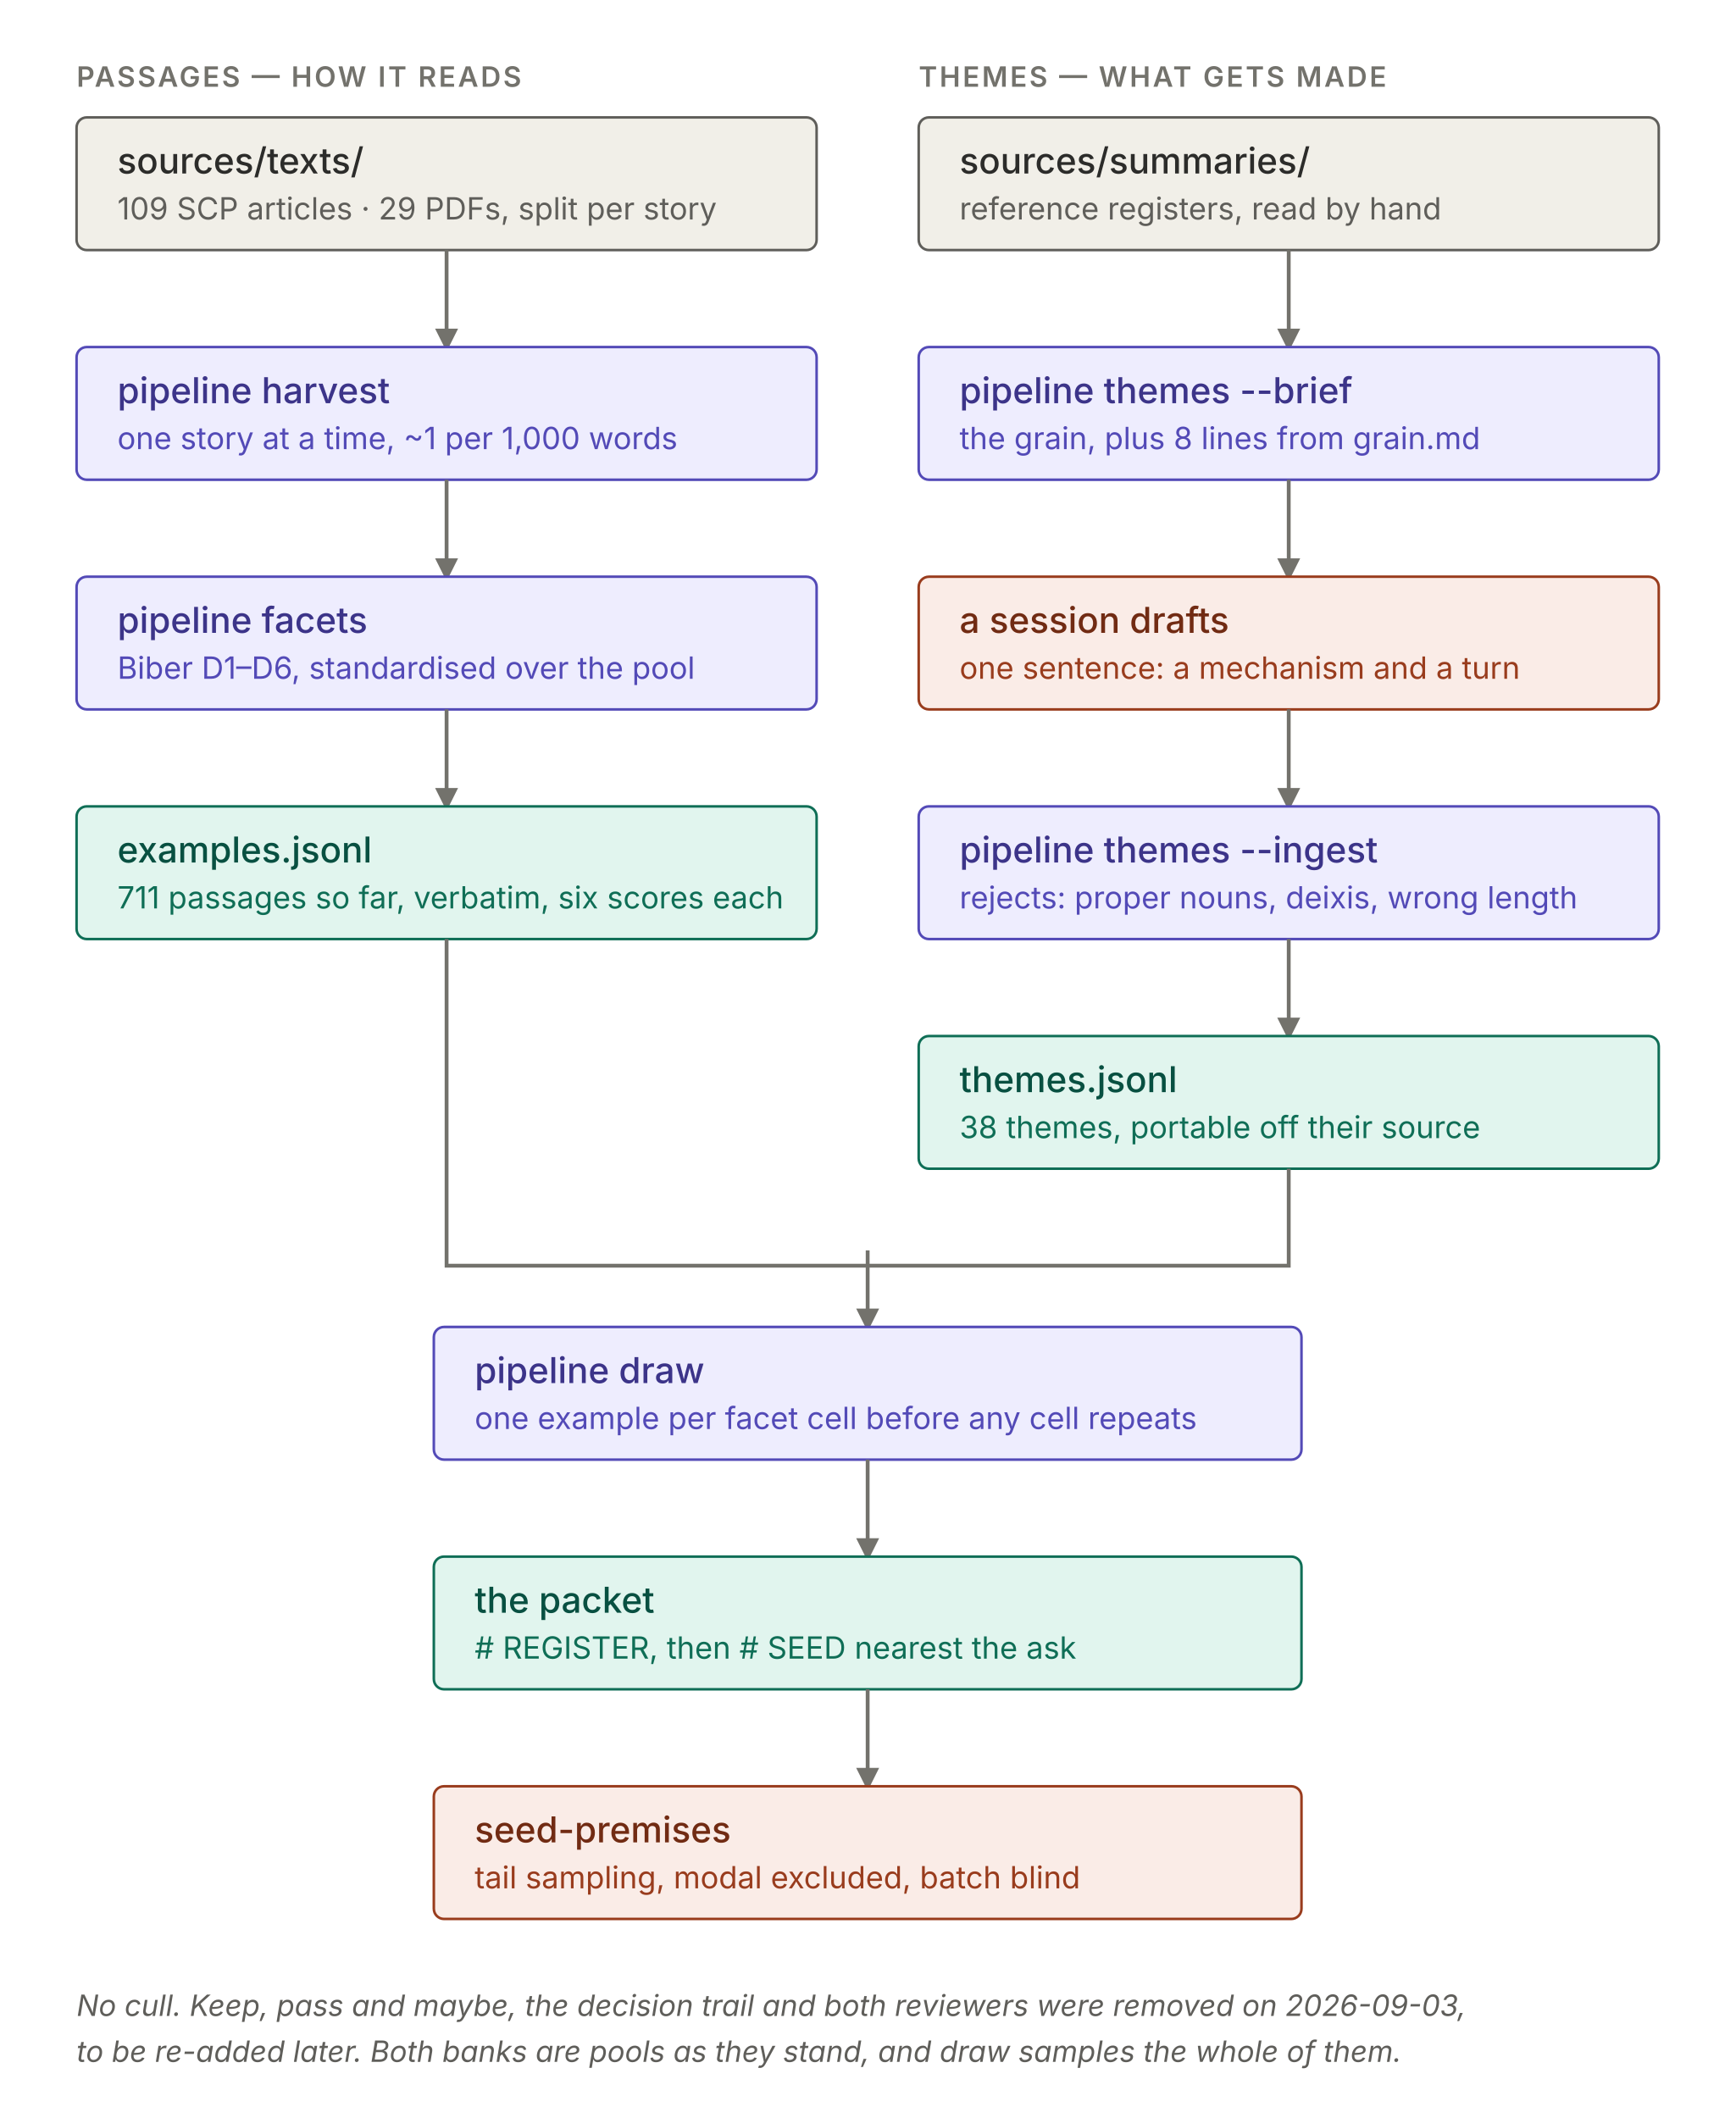
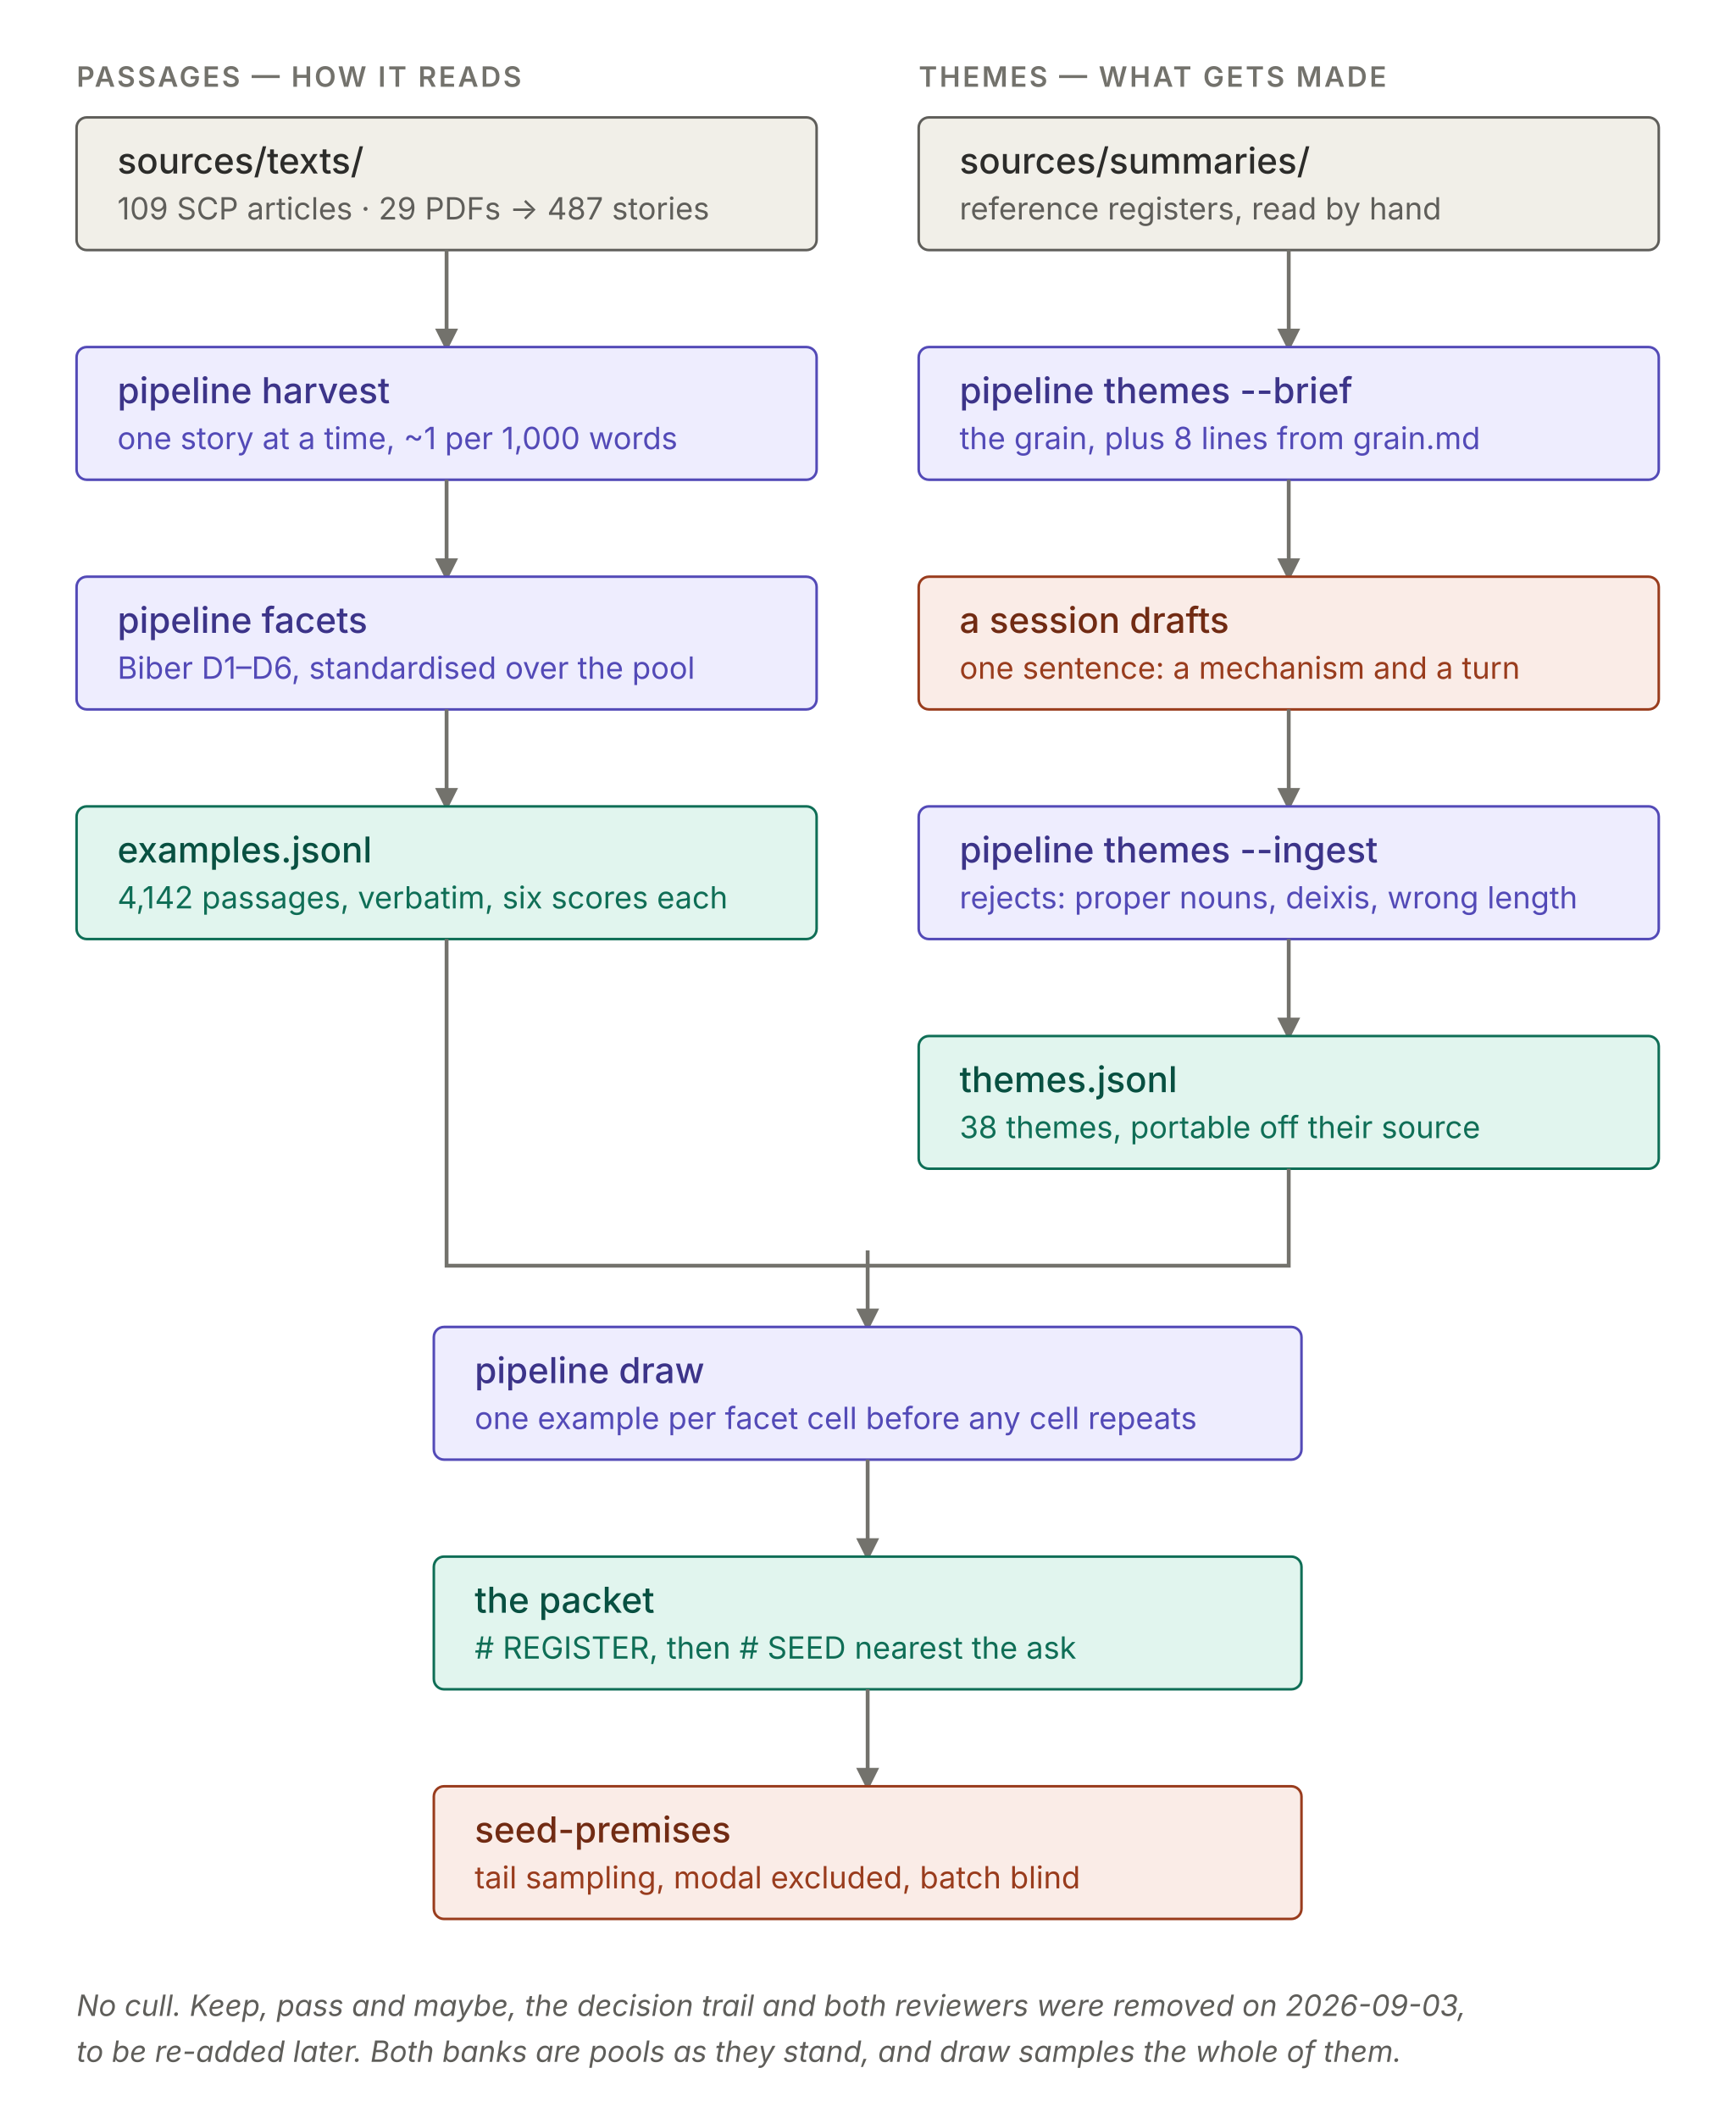
<svg xmlns="http://www.w3.org/2000/svg" width="100%" viewBox="0 0 680 830" role="img">
  <style>
text{font-family:system-ui,-apple-system,"Segoe UI",sans-serif}
.th{font-size:14px;font-weight:500}
.ts{font-size:12px;font-weight:400}
.tn{font-size:11.5px;font-weight:400;fill:#5F5E5A;font-style:italic}
.lane{font-size:11px;font-weight:600;letter-spacing:.08em;fill:#73726c}
.arr{stroke:#73726c;stroke-width:1.5;fill:none;marker-end:url(#arrow)}
.plain{stroke:#73726c;stroke-width:1.5;fill:none}
.gray rect{fill:#F1EFE8;stroke:#5F5E5A}
.gray .th{fill:#2C2C2A}.gray .ts{fill:#5F5E5A}
.purple rect{fill:#EEEDFE;stroke:#534AB7}
.purple .th{fill:#3C3489}.purple .ts{fill:#534AB7}
.coral rect{fill:#FAECE7;stroke:#993C1D}
.coral .th{fill:#712B13}.coral .ts{fill:#993C1D}
.teal rect{fill:#E1F5EE;stroke:#0F6E56}
.teal .th{fill:#085041}.teal .ts{fill:#0F6E56}
</style>
  <defs>
    <marker id="arrow" viewBox="0 0 10 10" refX="8" refY="5" markerWidth="6" markerHeight="6" orient="auto-start-reverse">
      <path d="M0 0 L10 5 L0 10 z" fill="#73726c" />
    </marker>
  </defs>
  <text class="lane" x="30" y="34">PASSAGES — HOW IT READS</text>
  <text class="lane" x="360" y="34">THEMES — WHAT GETS MADE</text>
  <g class="gray">
    <rect x="30" y="46" width="290" height="52" rx="4" />
    <text class="th" x="46" y="68">sources/texts/</text>
-     <text class="ts" x="46" y="86">109 SCP articles · 29 PDFs, split per story</text>
+     <text class="ts" x="46" y="86">109 SCP articles · 29 PDFs → 487 stories</text>
  </g>
  <g class="gray">
    <rect x="360" y="46" width="290" height="52" rx="4" />
    <text class="th" x="376" y="68">sources/summaries/</text>
    <text class="ts" x="376" y="86">reference registers, read by hand</text>
  </g>
  <path class="arr" d="M175 98 V136" />
  <path class="arr" d="M505 98 V136" />
  <g class="purple">
    <rect x="30" y="136" width="290" height="52" rx="4" />
    <text class="th" x="46" y="158">pipeline harvest</text>
    <text class="ts" x="46" y="176">one story at a time, ~1 per 1,000 words</text>
  </g>
  <g class="purple">
    <rect x="360" y="136" width="290" height="52" rx="4" />
    <text class="th" x="376" y="158">pipeline themes --brief</text>
    <text class="ts" x="376" y="176">the grain, plus 8 lines from grain.md</text>
  </g>
  <path class="arr" d="M175 188 V226" />
  <path class="arr" d="M505 188 V226" />
  <g class="purple">
    <rect x="30" y="226" width="290" height="52" rx="4" />
    <text class="th" x="46" y="248">pipeline facets</text>
    <text class="ts" x="46" y="266">Biber D1–D6, standardised over the pool</text>
  </g>
  <g class="coral">
    <rect x="360" y="226" width="290" height="52" rx="4" />
    <text class="th" x="376" y="248">a session drafts</text>
    <text class="ts" x="376" y="266">one sentence: a mechanism and a turn</text>
  </g>
  <path class="arr" d="M175 278 V316" />
  <path class="arr" d="M505 278 V316" />
  <g class="teal">
    <rect x="30" y="316" width="290" height="52" rx="4" />
    <text class="th" x="46" y="338">examples.jsonl</text>
-     <text class="ts" x="46" y="356">711 passages so far, verbatim, six scores each</text>
+     <text class="ts" x="46" y="356">4,142 passages, verbatim, six scores each</text>
  </g>
  <g class="purple">
    <rect x="360" y="316" width="290" height="52" rx="4" />
    <text class="th" x="376" y="338">pipeline themes --ingest</text>
    <text class="ts" x="376" y="356">rejects: proper nouns, deixis, wrong length</text>
  </g>
  <path class="arr" d="M505 368 V406" />
  <g class="teal">
    <rect x="360" y="406" width="290" height="52" rx="4" />
    <text class="th" x="376" y="428">themes.jsonl</text>
    <text class="ts" x="376" y="446">38 themes, portable off their source</text>
  </g>
  <path class="plain" d="M175 368 V496 H340" />
  <path class="plain" d="M505 458 V496 H340" />
  <path class="arr" d="M340 490 V520" />
  <g class="purple">
    <rect x="170" y="520" width="340" height="52" rx="4" />
    <text class="th" x="186" y="542">pipeline draw</text>
    <text class="ts" x="186" y="560">one example per facet cell before any cell repeats</text>
  </g>
  <path class="arr" d="M340 572 V610" />
  <g class="teal">
    <rect x="170" y="610" width="340" height="52" rx="4" />
    <text class="th" x="186" y="632">the packet</text>
    <text class="ts" x="186" y="650"># REGISTER, then # SEED nearest the ask</text>
  </g>
  <path class="arr" d="M340 662 V700" />
  <g class="coral">
    <rect x="170" y="700" width="340" height="52" rx="4" />
    <text class="th" x="186" y="722">seed-premises</text>
    <text class="ts" x="186" y="740">tail sampling, modal excluded, batch blind</text>
  </g>
  <text class="tn" x="30" y="790">No cull. Keep, pass and maybe, the decision trail and both reviewers were removed on 2026-09-03,</text>
  <text class="tn" x="30" y="808">to be re-added later. Both banks are pools as they stand, and draw samples the whole of them.</text>
</svg>
